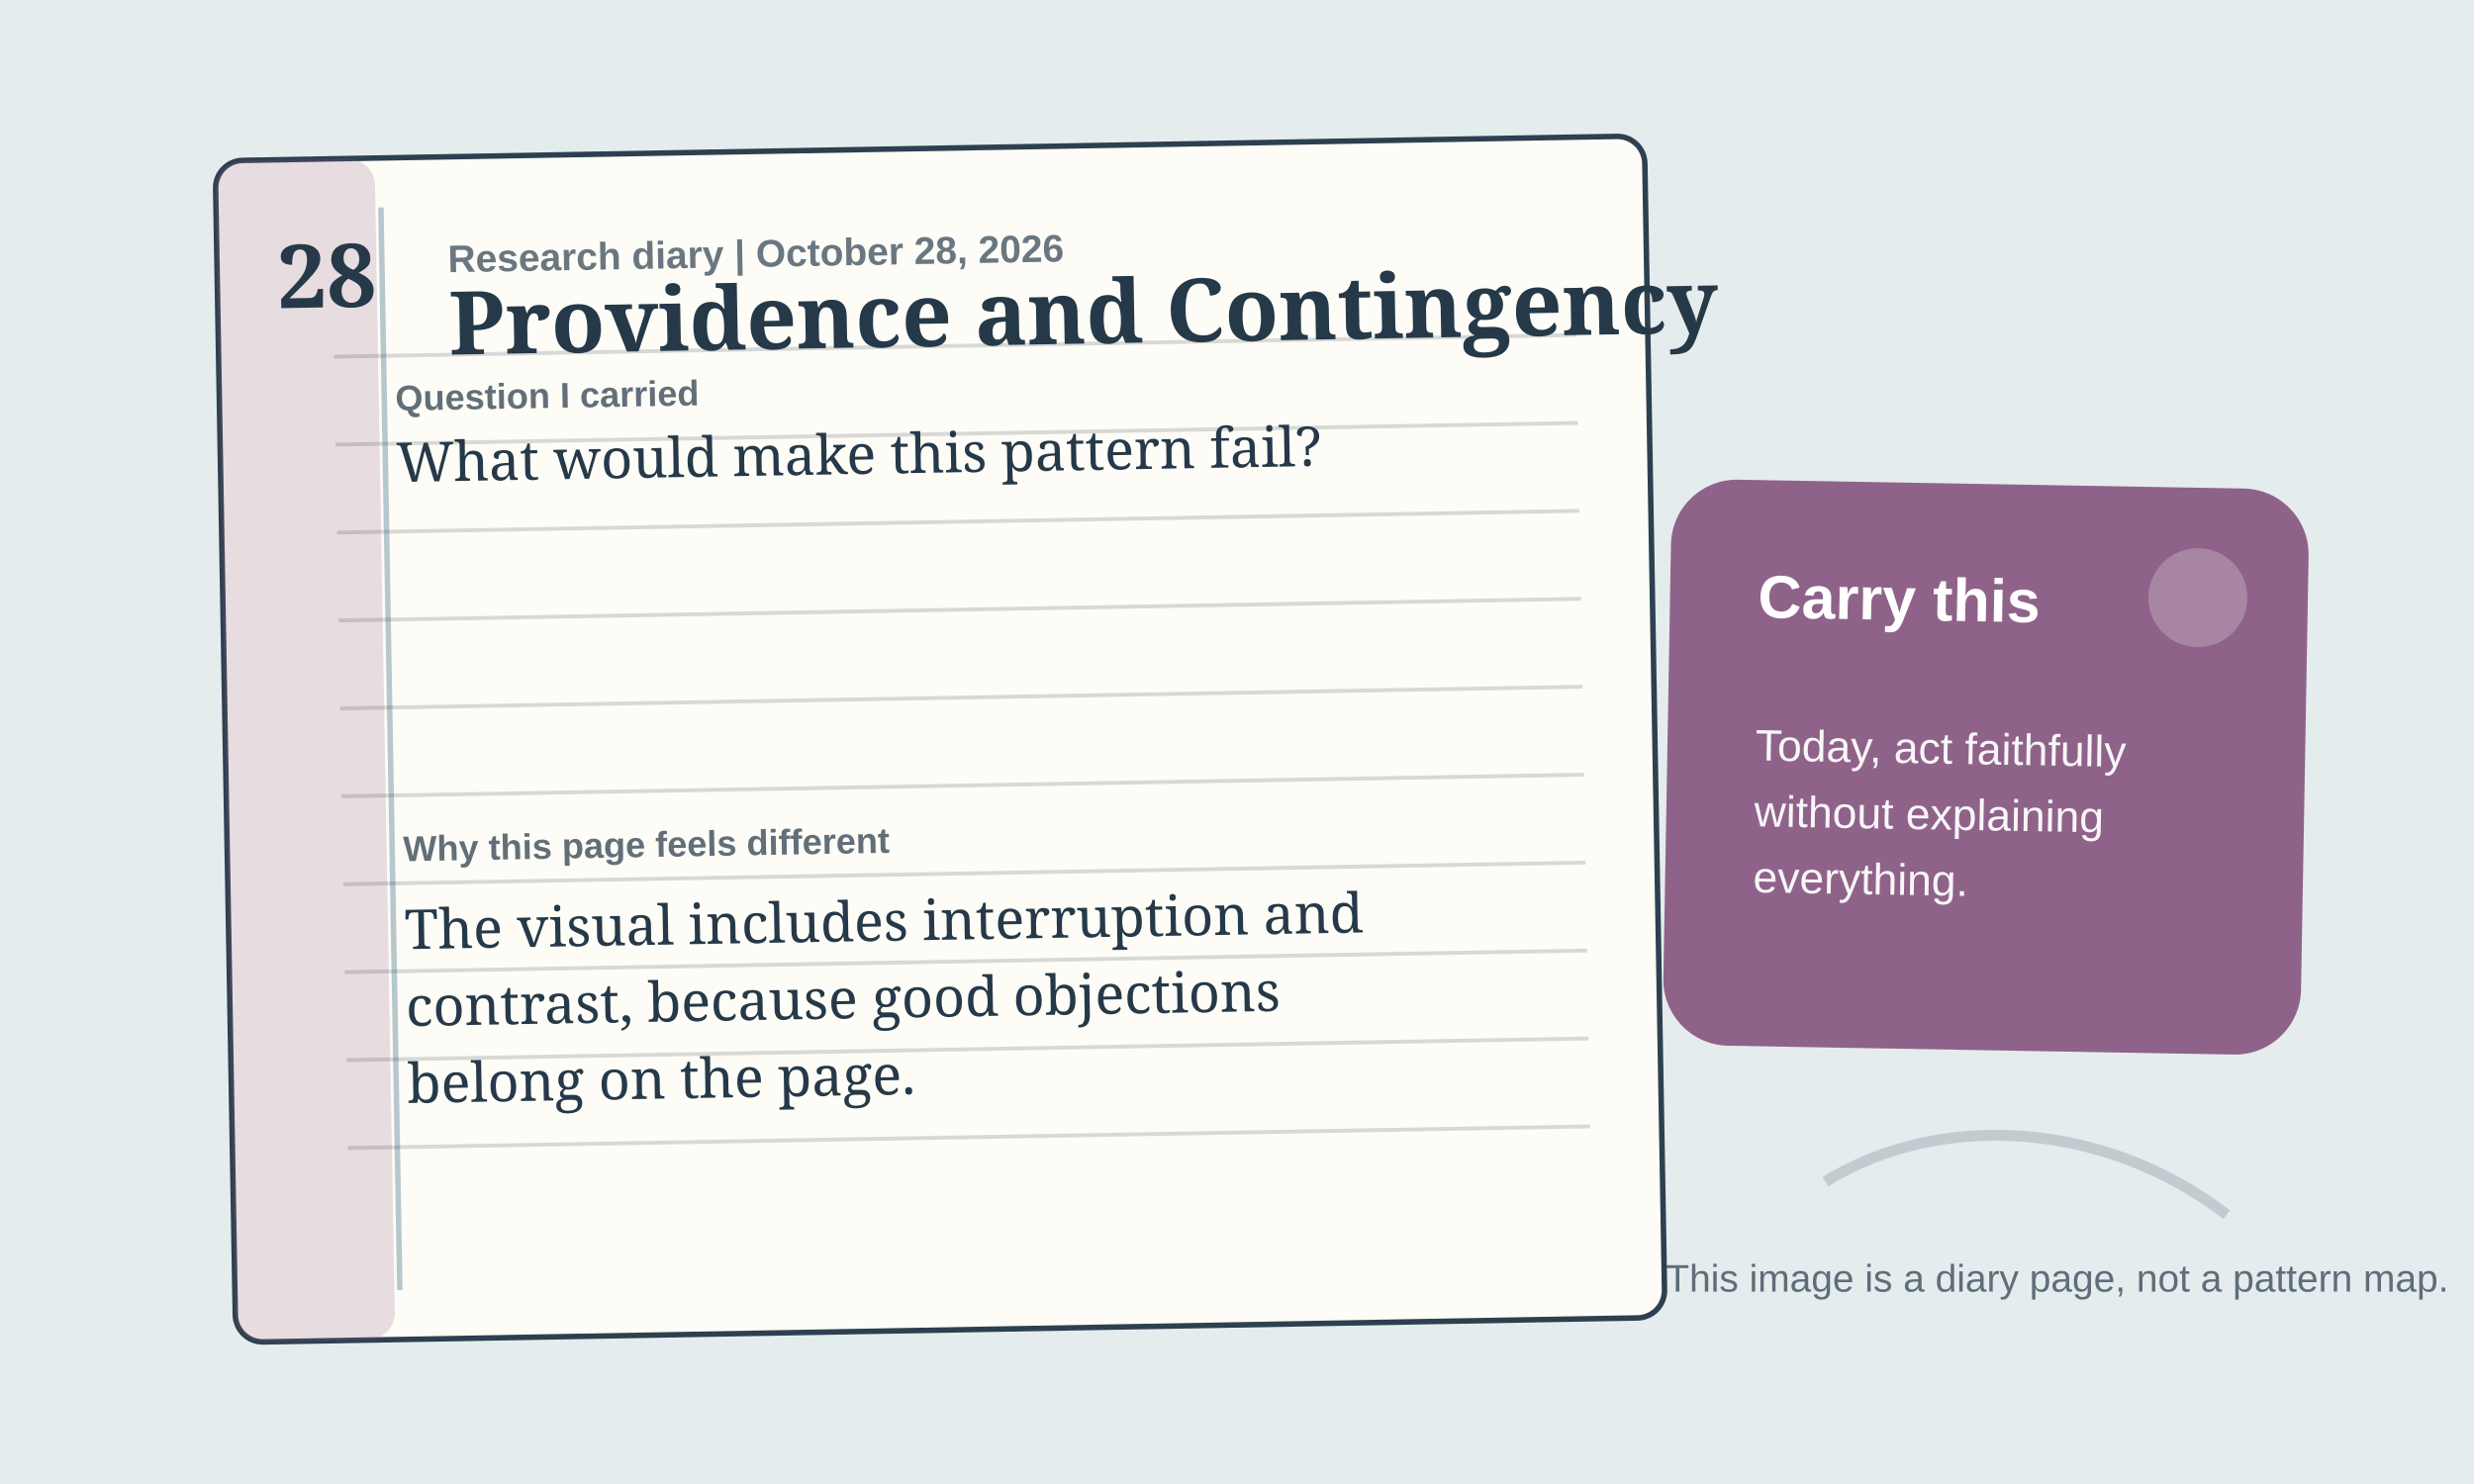
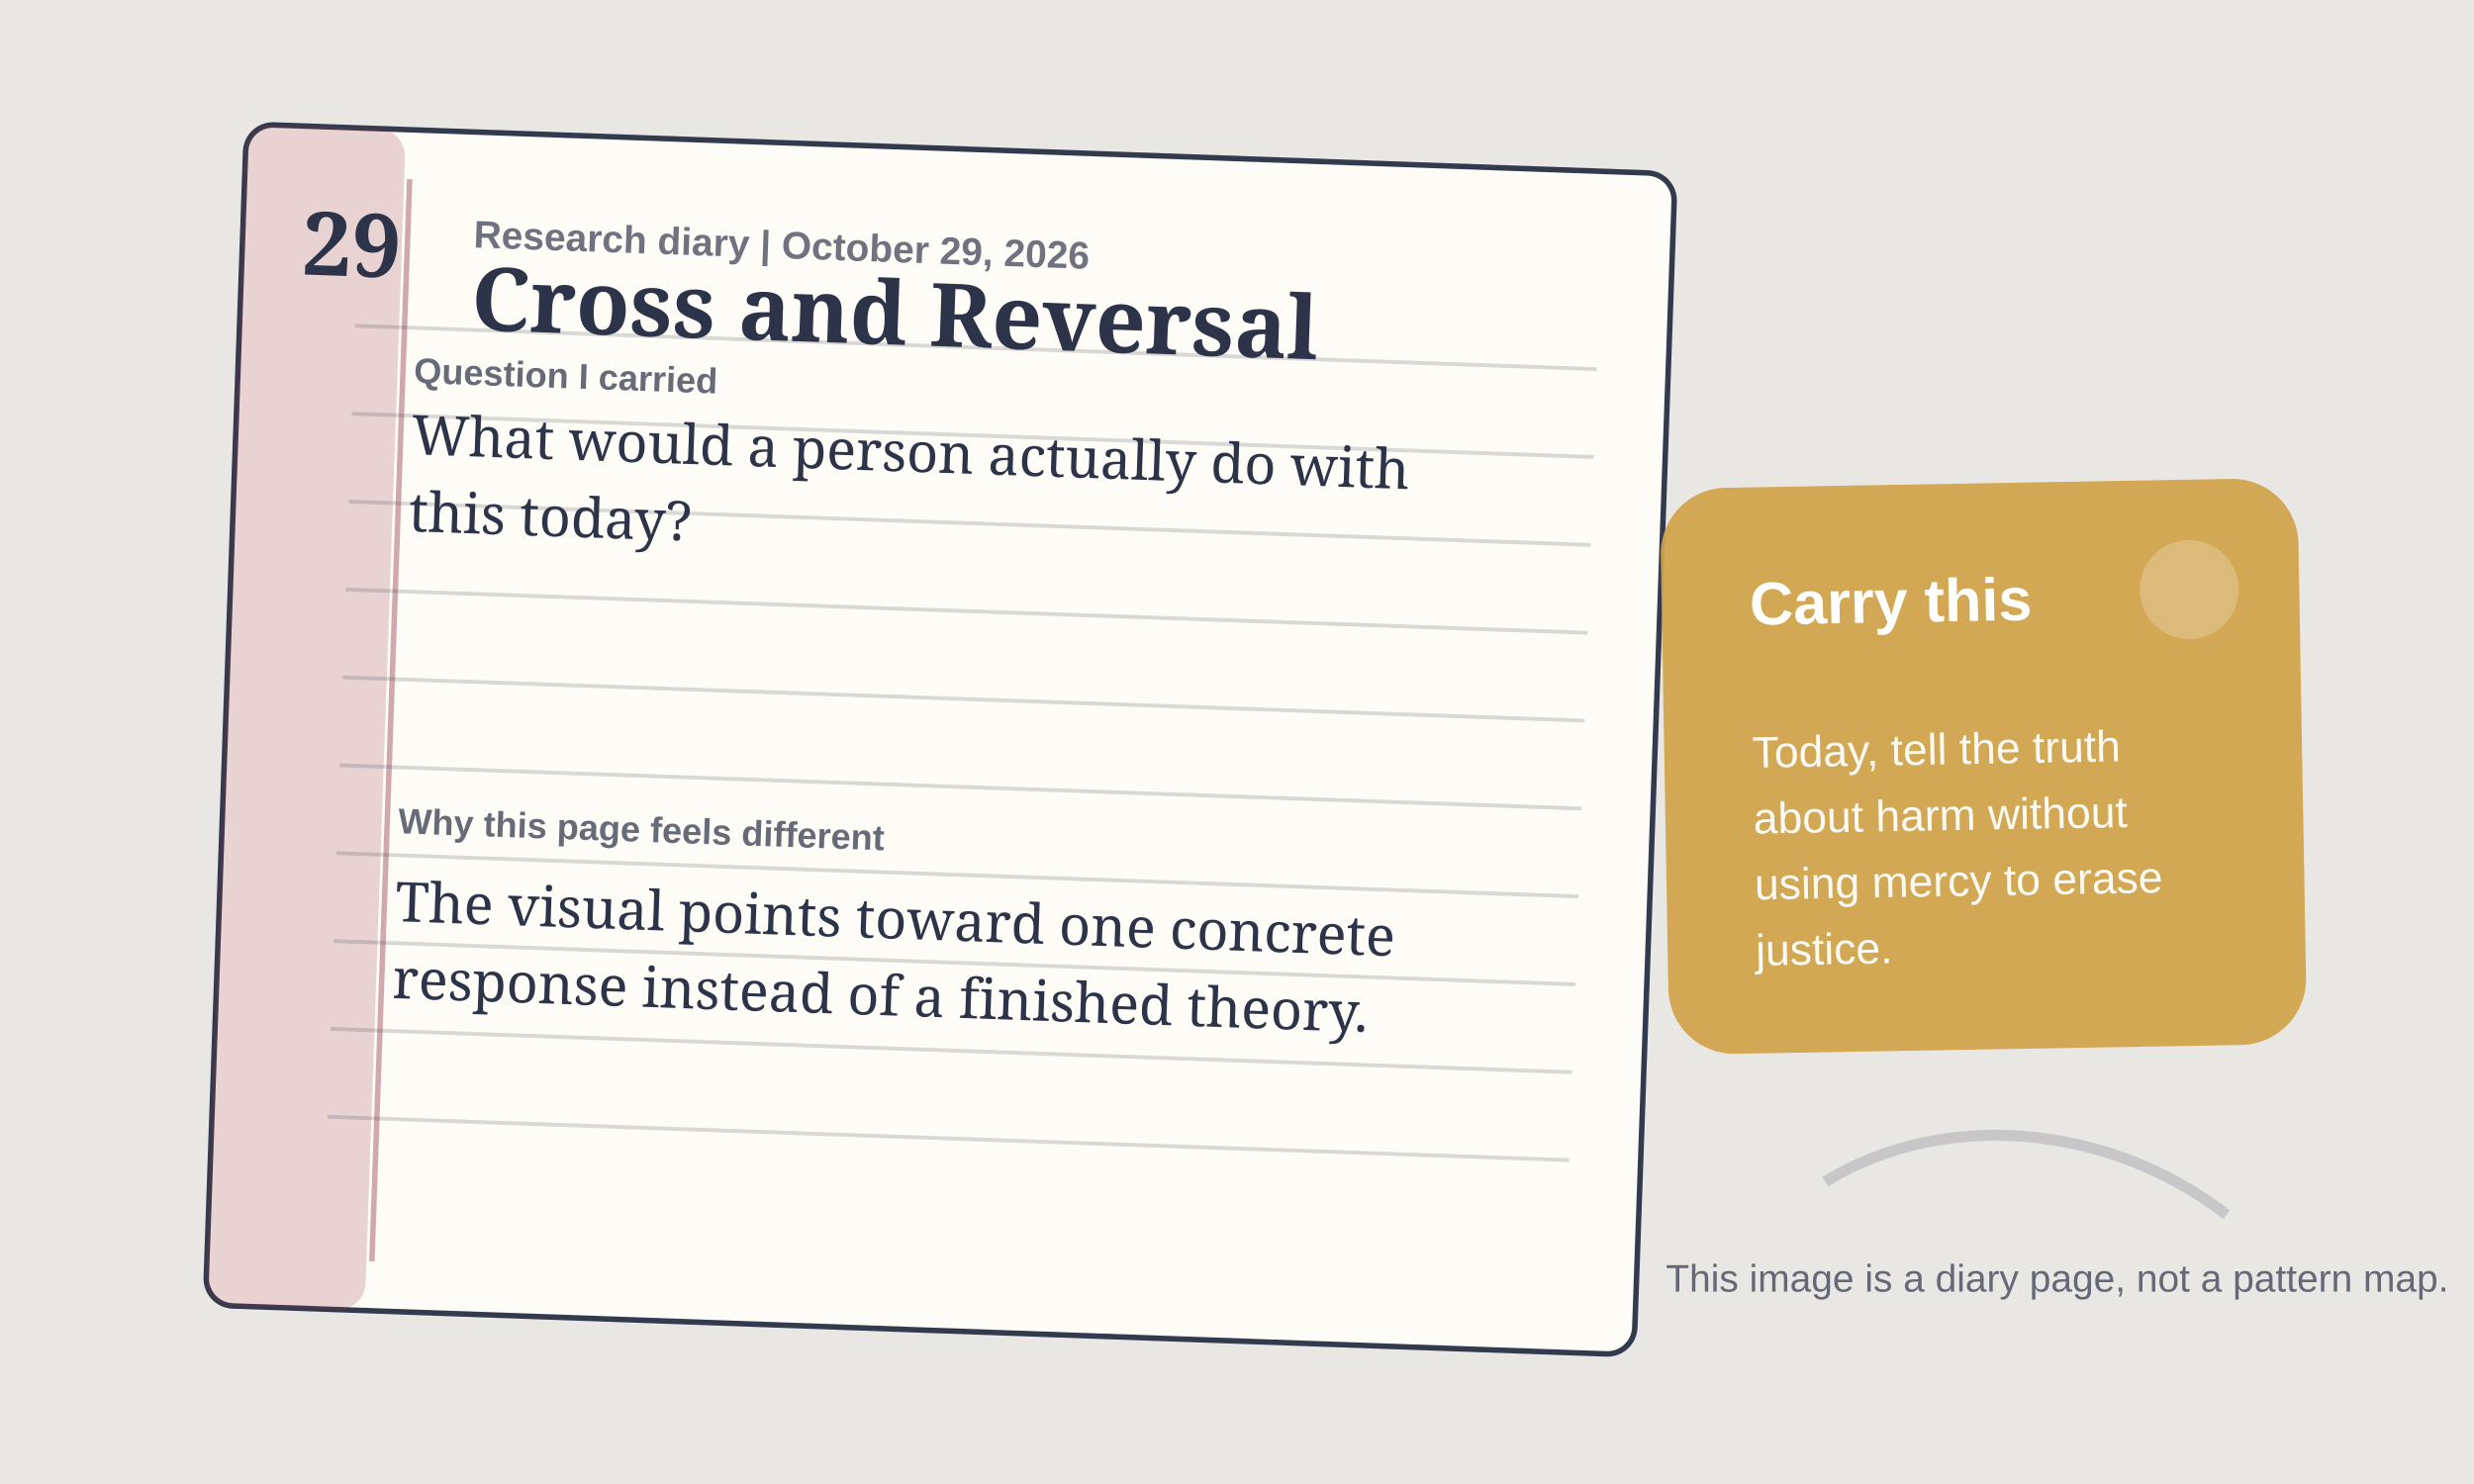
<svg xmlns="http://www.w3.org/2000/svg" width="900" height="540" viewBox="0 0 900 540" role="img" aria-labelledby="title desc">
  <style>
-     .eyebrow { font: 700 14px Arial, sans-serif; letter-spacing: 0; fill: #253949; opacity: 0.68; }
-     .title { font: 700 32px Georgia, serif; letter-spacing: 0; fill: #253949; }
-     .diary { font: 20px Georgia, serif; letter-spacing: 0; fill: #253949; }
-     .label { font: 700 13px Arial, sans-serif; letter-spacing: 0; fill: #253949; opacity: 0.72; }
+     .eyebrow { font: 700 14px Arial, sans-serif; letter-spacing: 0; fill: #2d3348; opacity: 0.68; }
+     .title { font: 700 32px Georgia, serif; letter-spacing: 0; fill: #2d3348; }
+     .diary { font: 20px Georgia, serif; letter-spacing: 0; fill: #2d3348; }
+     .label { font: 700 13px Arial, sans-serif; letter-spacing: 0; fill: #2d3348; opacity: 0.72; }
    .cardtitle { font: 700 22px Arial, sans-serif; letter-spacing: 0; fill: #ffffff; }
    .cardtext { font: 16px Arial, sans-serif; letter-spacing: 0; fill: #ffffff; opacity: 0.94; }
-     .small { font: 14px Arial, sans-serif; letter-spacing: 0; fill: #253949; opacity: 0.70; }
+     .small { font: 14px Arial, sans-serif; letter-spacing: 0; fill: #2d3348; opacity: 0.70; }
  </style>
-   <rect width="900" height="540" fill="#eef4f7" />
-   <rect x="0" y="0" width="900" height="540" fill="#253949" opacity="0.05" />
-   <g transform="rotate(-1 340 270)">
-     <rect x="82" y="54" width="520" height="430" rx="10" fill="#fffdf7" stroke="#253949" stroke-width="2" opacity="0.96" />
-     <rect x="82" y="54" width="58" height="430" rx="10" fill="#8a5a83" opacity="0.20" />
-     <line x1="142" y1="72" x2="142" y2="466" stroke="#4d7890" stroke-width="2" opacity="0.40" />
-     <line x1="124" y1="126" x2="576" y2="126" stroke="#253949" stroke-width="1.4" opacity="0.18" />
-     <line x1="124" y1="158" x2="576" y2="158" stroke="#253949" stroke-width="1.4" opacity="0.18" />
-     <line x1="124" y1="190" x2="576" y2="190" stroke="#253949" stroke-width="1.4" opacity="0.18" />
-     <line x1="124" y1="222" x2="576" y2="222" stroke="#253949" stroke-width="1.4" opacity="0.18" />
-     <line x1="124" y1="254" x2="576" y2="254" stroke="#253949" stroke-width="1.4" opacity="0.18" />
-     <line x1="124" y1="286" x2="576" y2="286" stroke="#253949" stroke-width="1.4" opacity="0.18" />
-     <line x1="124" y1="318" x2="576" y2="318" stroke="#253949" stroke-width="1.4" opacity="0.18" />
-     <line x1="124" y1="350" x2="576" y2="350" stroke="#253949" stroke-width="1.4" opacity="0.18" />
-     <line x1="124" y1="382" x2="576" y2="382" stroke="#253949" stroke-width="1.4" opacity="0.18" />
-     <line x1="124" y1="414" x2="576" y2="414" stroke="#253949" stroke-width="1.4" opacity="0.18" />
-     <text x="166" y="96" class="eyebrow">Research diary | October 28, 2026</text>
-     <text x="166" y="126" class="title">Providence and Contingency</text>
+   <rect width="900" height="540" fill="#f2f0ec" />
+   <rect x="0" y="0" width="900" height="540" fill="#2d3348" opacity="0.05" />
+   <g transform="rotate(2 340 270)">
+     <rect x="82" y="54" width="520" height="430" rx="10" fill="#fffdf7" stroke="#2d3348" stroke-width="2" opacity="0.96" />
+     <rect x="82" y="54" width="58" height="430" rx="10" fill="#8f2d3f" opacity="0.20" />
+     <line x1="142" y1="72" x2="142" y2="466" stroke="#8f2d3f" stroke-width="2" opacity="0.40" />
+     <line x1="124" y1="126" x2="576" y2="126" stroke="#2d3348" stroke-width="1.4" opacity="0.18" />
+     <line x1="124" y1="158" x2="576" y2="158" stroke="#2d3348" stroke-width="1.4" opacity="0.18" />
+     <line x1="124" y1="190" x2="576" y2="190" stroke="#2d3348" stroke-width="1.4" opacity="0.18" />
+     <line x1="124" y1="222" x2="576" y2="222" stroke="#2d3348" stroke-width="1.4" opacity="0.18" />
+     <line x1="124" y1="254" x2="576" y2="254" stroke="#2d3348" stroke-width="1.4" opacity="0.18" />
+     <line x1="124" y1="286" x2="576" y2="286" stroke="#2d3348" stroke-width="1.4" opacity="0.18" />
+     <line x1="124" y1="318" x2="576" y2="318" stroke="#2d3348" stroke-width="1.4" opacity="0.18" />
+     <line x1="124" y1="350" x2="576" y2="350" stroke="#2d3348" stroke-width="1.4" opacity="0.18" />
+     <line x1="124" y1="382" x2="576" y2="382" stroke="#2d3348" stroke-width="1.4" opacity="0.18" />
+     <line x1="124" y1="414" x2="576" y2="414" stroke="#2d3348" stroke-width="1.4" opacity="0.18" />
+     <text x="166" y="96" class="eyebrow">Research diary | October 29, 2026</text>
+     <text x="166" y="126" class="title">Cross and Reversal</text>
    <text x="146" y="146" class="label">Question I carried</text>
-     <text x="104" y="108" class="title">28</text>
+     <text x="104" y="108" class="title">29</text>
  </g>
-   <g transform="rotate(-1 340 270)">
-     <text x="146" y="172" class="diary">What would make this pattern fail?</text>
+   <g transform="rotate(2 340 270)">
+     <text x="146" y="172" class="diary">What would a person actually do with</text>
+     <text x="146" y="200" class="diary">this today?</text>
    <text x="146" y="310" class="label">Why this page feels different</text>
-     <text x="146" y="342" class="diary">The visual includes interruption and</text>
-     <text x="146" y="370" class="diary">contrast, because good objections</text>
-     <text x="146" y="398" class="diary">belong on the page.</text>
+     <text x="146" y="342" class="diary">The visual points toward one concrete</text>
+     <text x="146" y="370" class="diary">response instead of a finished theory.</text>
  </g>
-   <g transform="rotate(1 714 306)">
-     <rect x="606" y="176" width="232" height="206" rx="24" fill="#8a5a83" opacity="0.94" />
+   <g transform="rotate(-1 714 306)">
+     <rect x="606" y="176" width="232" height="206" rx="24" fill="#d0a44c" opacity="0.94" />
    <circle cx="798" cy="216" r="18" fill="#ffffff" opacity="0.22" />
    <text x="638" y="226" class="cardtitle">Carry this</text>
-     <text x="638" y="278" class="cardtext">Today, act faithfully</text>
-     <text x="638" y="302" class="cardtext">without explaining</text>
-     <text x="638" y="326" class="cardtext">everything.</text>
+     <text x="638" y="278" class="cardtext">Today, tell the truth</text>
+     <text x="638" y="302" class="cardtext">about harm without</text>
+     <text x="638" y="326" class="cardtext">using mercy to erase</text>
+     <text x="638" y="350" class="cardtext">justice.</text>
  </g>
-   <path d="M664 430 C706 404 766 408 810 442" fill="none" stroke="#253949" stroke-width="4" opacity="0.18" />
+   <path d="M664 430 C706 404 766 408 810 442" fill="none" stroke="#2d3348" stroke-width="4" opacity="0.18" />
  <text x="606" y="470" class="small">This image is a diary page, not a pattern map.</text>
</svg>
